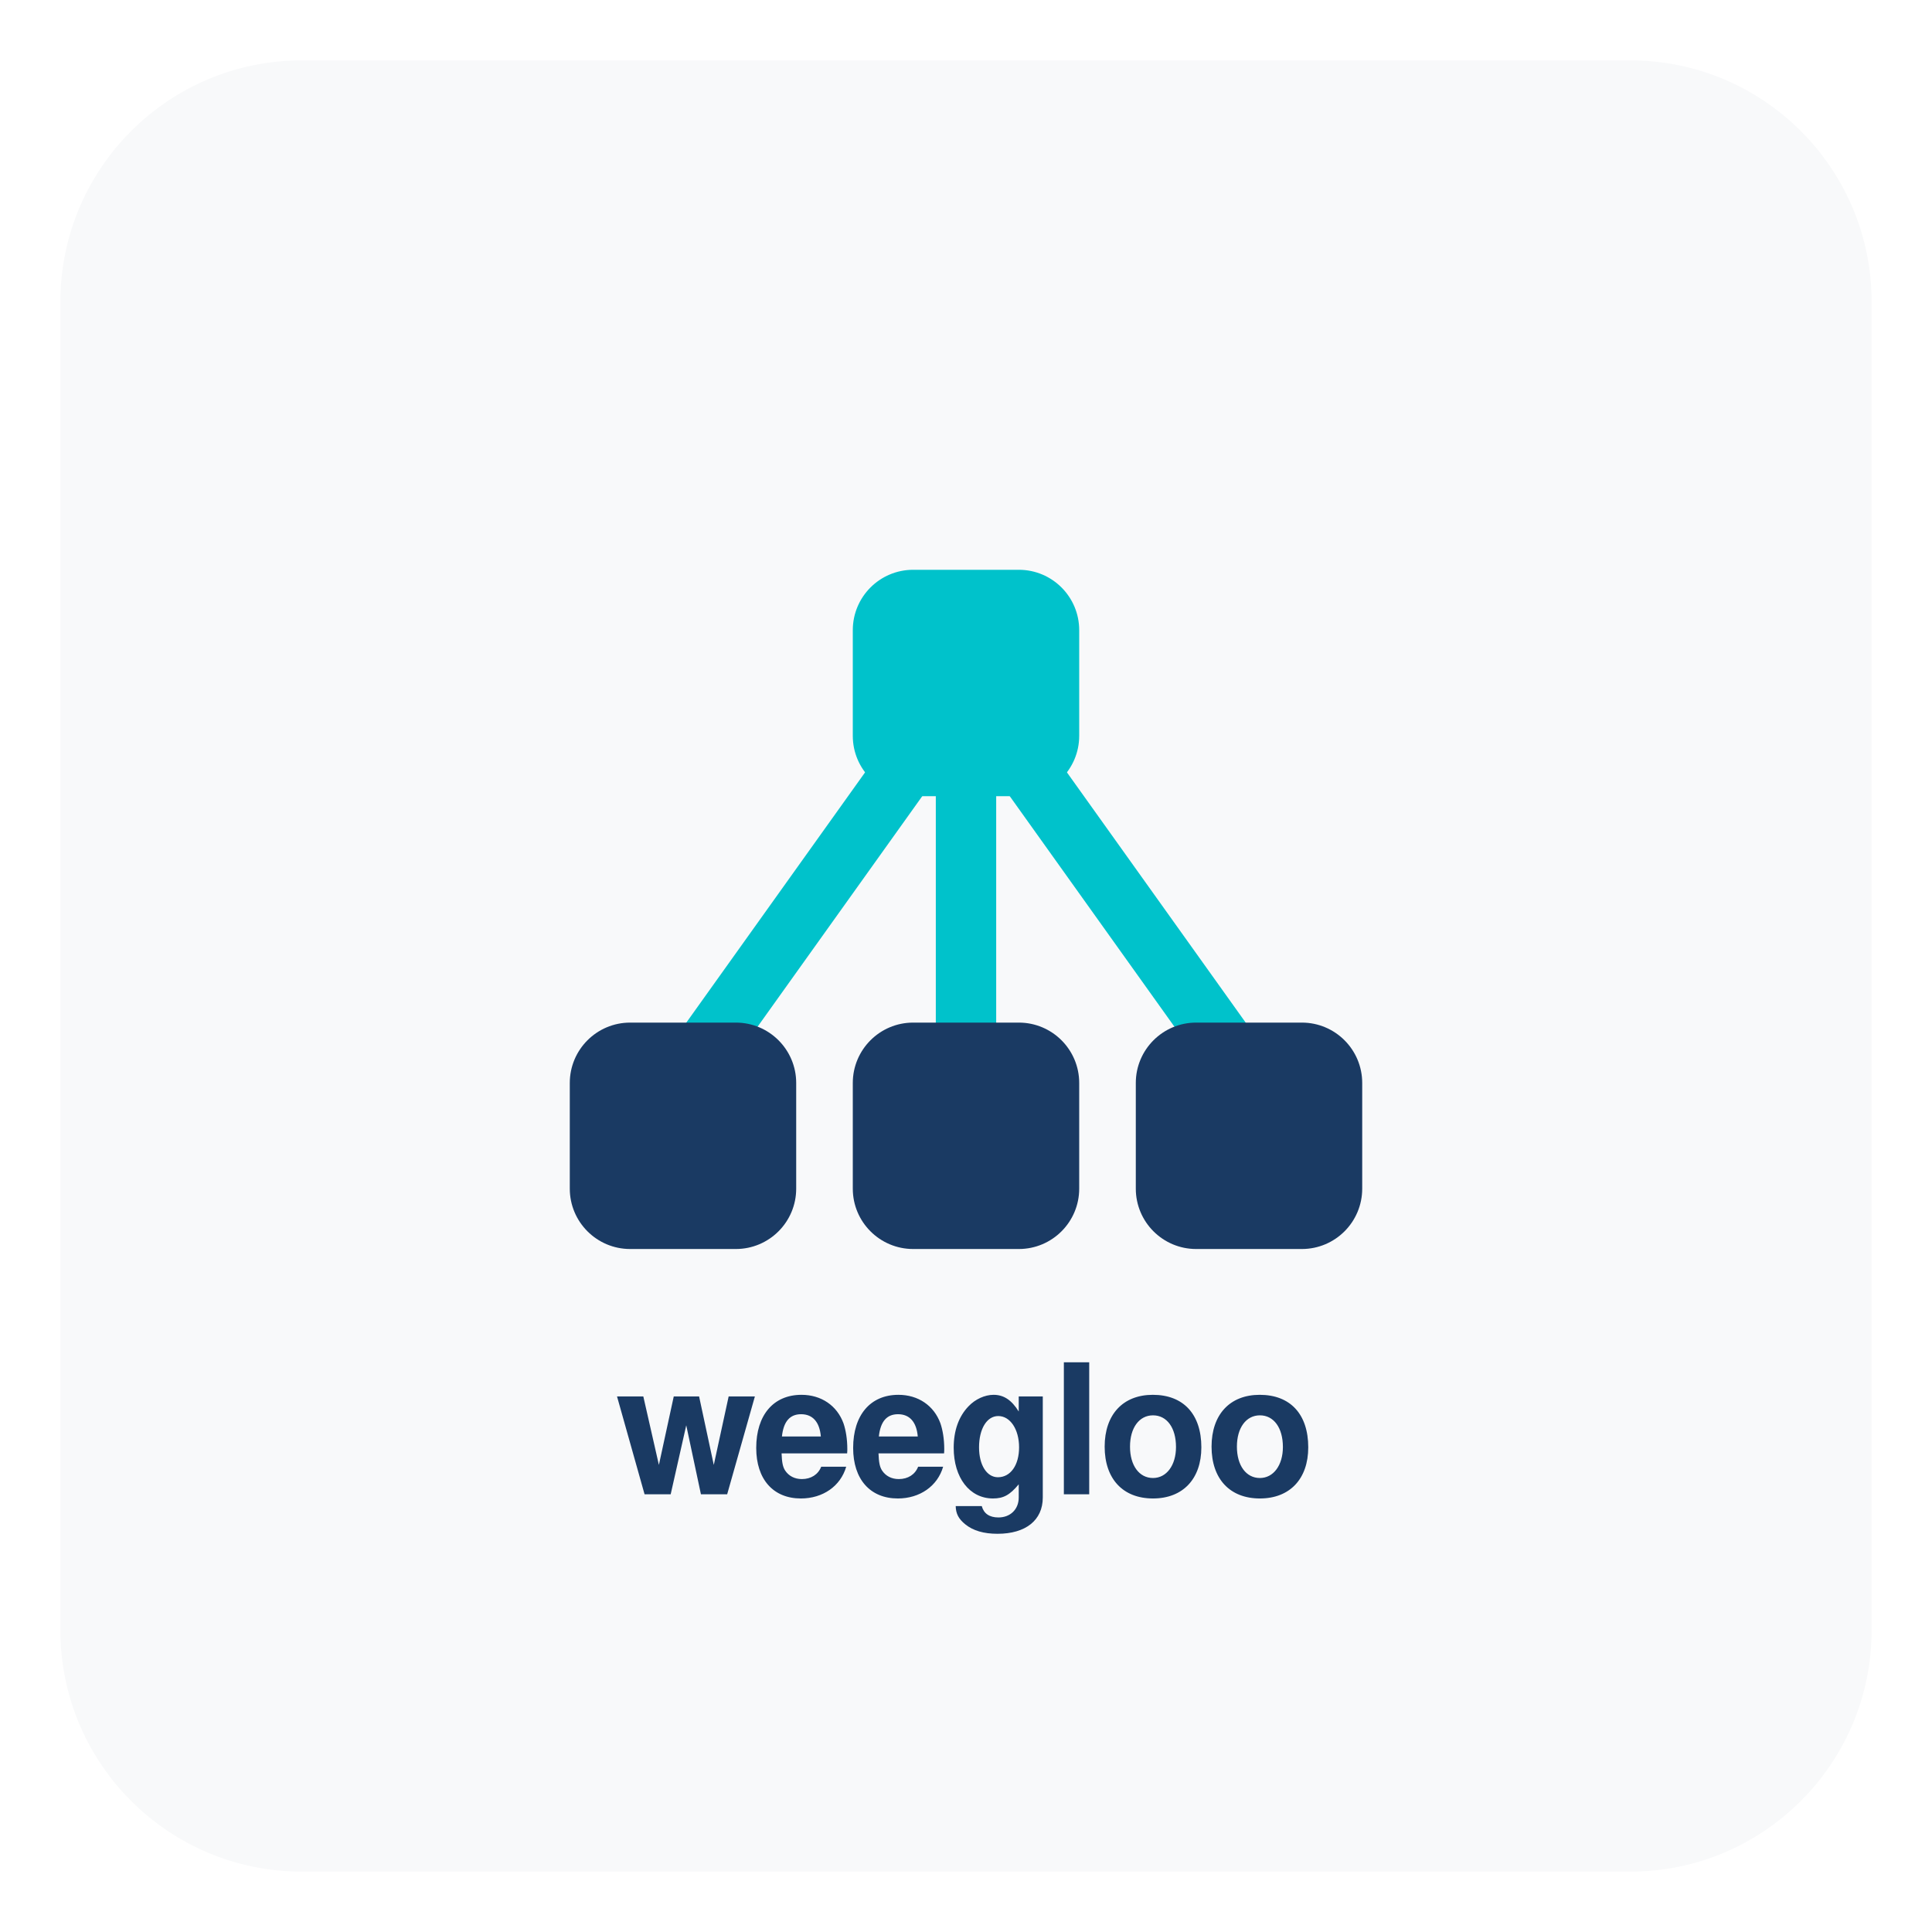
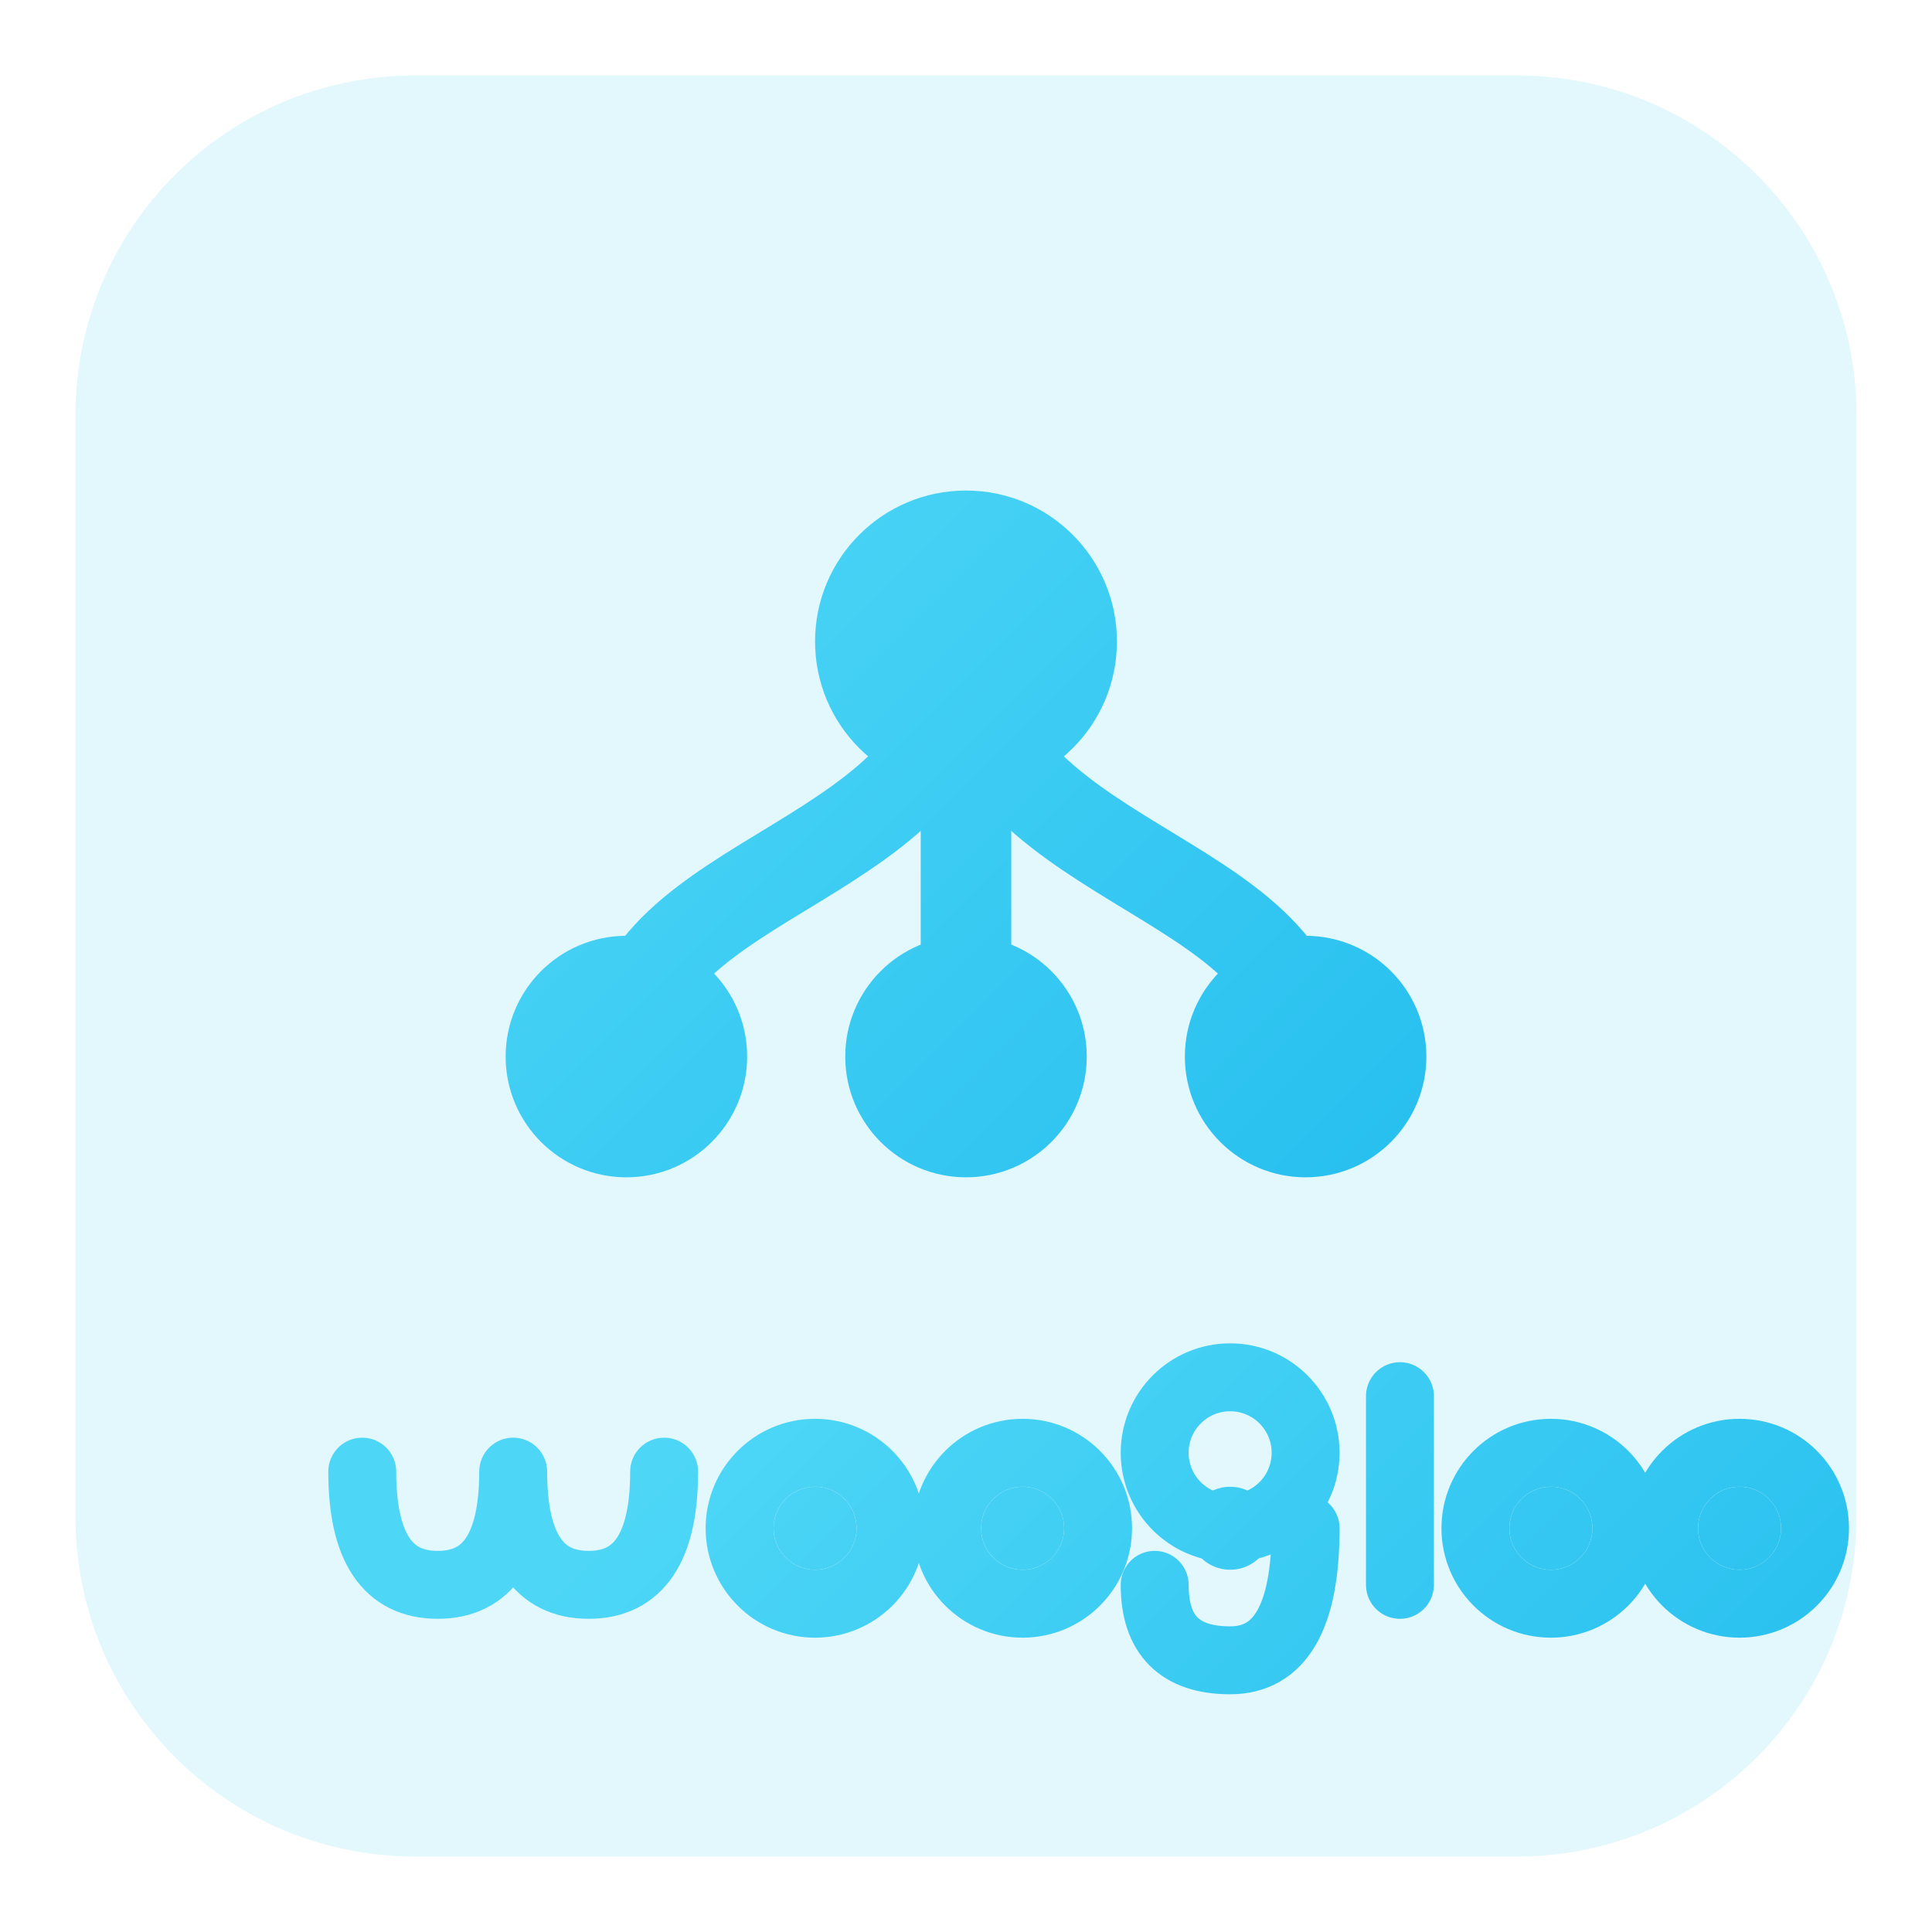
<svg xmlns="http://www.w3.org/2000/svg" width="512" height="512" viewBox="0 0 512 512" fill="none">
-   <rect x="16" y="16" width="480" height="480" rx="64" fill="#F8F9FA" />
-   <g transform="translate(106, 106)">
-     <path d="M150 75 L 75 180" stroke="#00C2CB" stroke-width="16" stroke-linecap="round" stroke-linejoin="round" />
-     <path d="M150 75 L 150 180" stroke="#00C2CB" stroke-width="16" stroke-linecap="round" stroke-linejoin="round" />
-     <path d="M150 75 L 225 180" stroke="#00C2CB" stroke-width="16" stroke-linecap="round" stroke-linejoin="round" />
-     <rect x="45" y="165" width="60" height="60" rx="16" fill="#1A3A63" />
-     <rect x="120" y="165" width="60" height="60" rx="16" fill="#1A3A63" />
-     <rect x="195" y="165" width="60" height="60" rx="16" fill="#1A3A63" />
-     <rect x="120" y="45" width="60" height="60" rx="16" fill="#00C2CB" />
-     <text x="150" y="290" font-family="'Helvetica Neue', Helvetica, Arial, sans-serif" font-weight="700" font-size="48" fill="#1A3A63" text-anchor="middle" letter-spacing="-1">weegloo</text>
+   <defs>
+     <linearGradient id="skyGradient" x1="60" y1="60" x2="452" y2="452" gradientUnits="userSpaceOnUse">
+       <stop offset="0%" stop-color="#4DD6F6" />
+       <stop offset="100%" stop-color="#00A8E8" />
+     </linearGradient>
+   </defs>
+   <rect x="20" y="20" width="472" height="472" rx="90" fill="#E3F8FD" />
+   <g transform="translate(66, 110)">
+     <g>
+       <path d="M190 60 C 190 120, 100 120, 100 170" stroke="url(#skyGradient)" stroke-width="24" stroke-linecap="round" fill="none" />
+       <path d="M190 60 C 190 120, 190 120, 190 170" stroke="url(#skyGradient)" stroke-width="24" stroke-linecap="round" fill="none" />
+       <path d="M190 60 C 190 120, 280 120, 280 170" stroke="url(#skyGradient)" stroke-width="24" stroke-linecap="round" fill="none" />
+       <circle cx="190" cy="60" r="40" fill="url(#skyGradient)" />
+       <circle cx="100" cy="170" r="32" fill="url(#skyGradient)" />
+       <circle cx="190" cy="170" r="32" fill="url(#skyGradient)" />
+       <circle cx="280" cy="170" r="32" fill="url(#skyGradient)" />
+     </g>
+     <g transform="translate(20, 250)">
+       <path d="                 M 10,30 Q 10,60 30,60 Q 50,60 50,30 Q 50,60 70,60 Q 90,60 90,30 M 110,45 a 20,20 0 1,0 40,0 a 20,20 0 1,0 -40,0 M 150,45 H 165 M 165,45 a 20,20 0 1,0 40,0 a 20,20 0 1,0 -40,0 M 220,25 a 20,20 0 1,1 40,0 a 20,20 0 1,1 -40,0 M 260,45 Q 260,80 240,80 Q 220,80 220,60 M 285,10 L 285,60 M 305,45 a 20,20 0 1,0 40,0 a 20,20 0 1,0 -40,0 M 355,45 a 20,20 0 1,0 40,0 a 20,20 0 1,0 -40,0 " stroke="url(#skyGradient)" stroke-width="18" stroke-linecap="round" stroke-linejoin="round" fill="none" />
+       <circle cx="130" cy="45" r="11" fill="url(#skyGradient)" />
+       <circle cx="185" cy="45" r="11" fill="url(#skyGradient)" />
+       <circle cx="240" cy="45" r="11" fill="url(#skyGradient)" />
+       <circle cx="325" cy="45" r="11" fill="url(#skyGradient)" />
+       <circle cx="375" cy="45" r="11" fill="url(#skyGradient)" />
+     </g>
  </g>
</svg>
